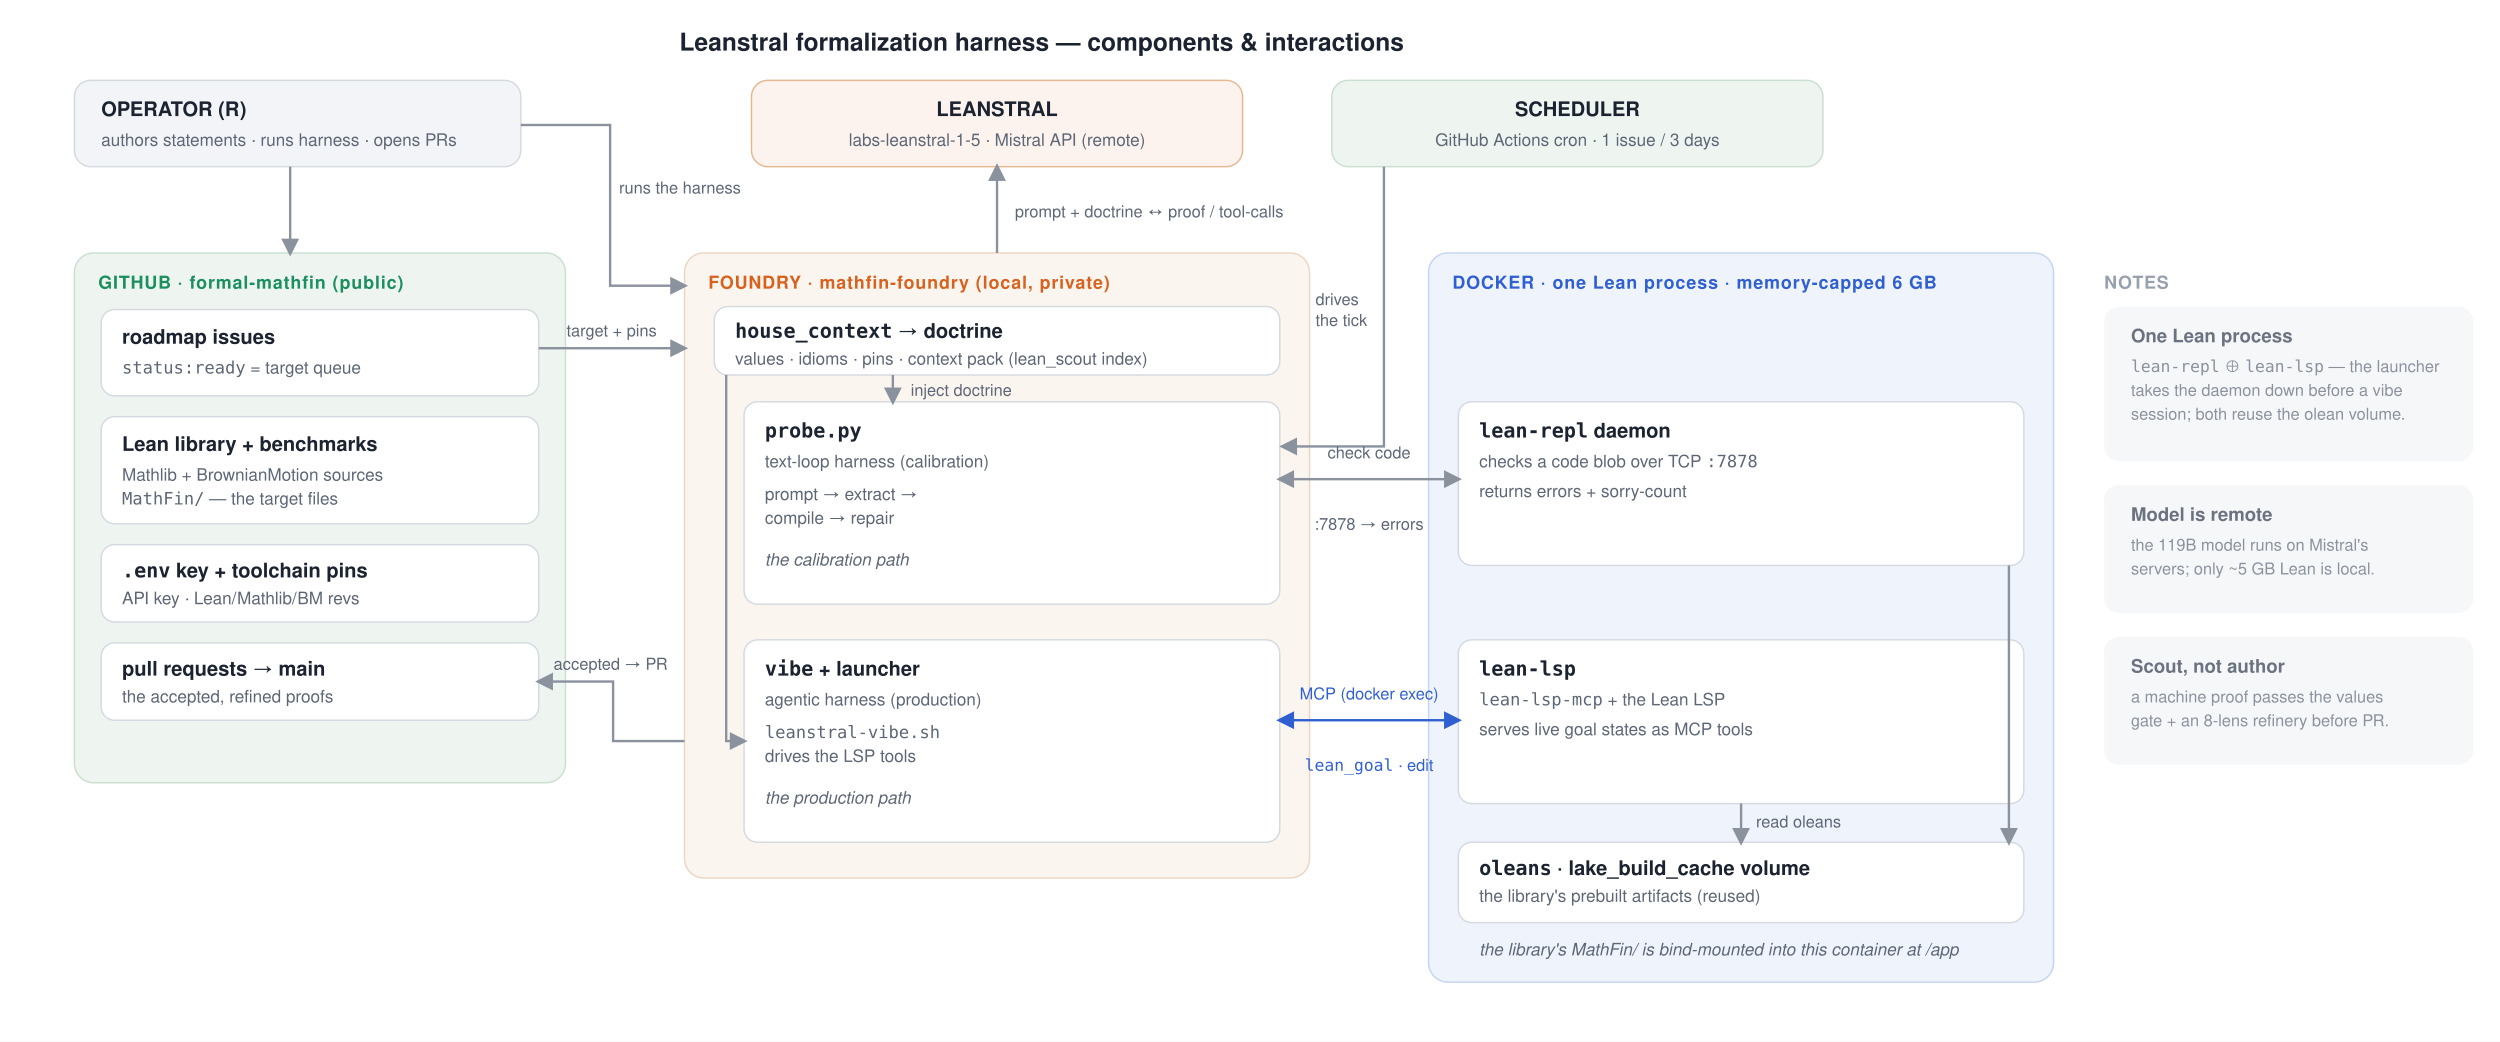
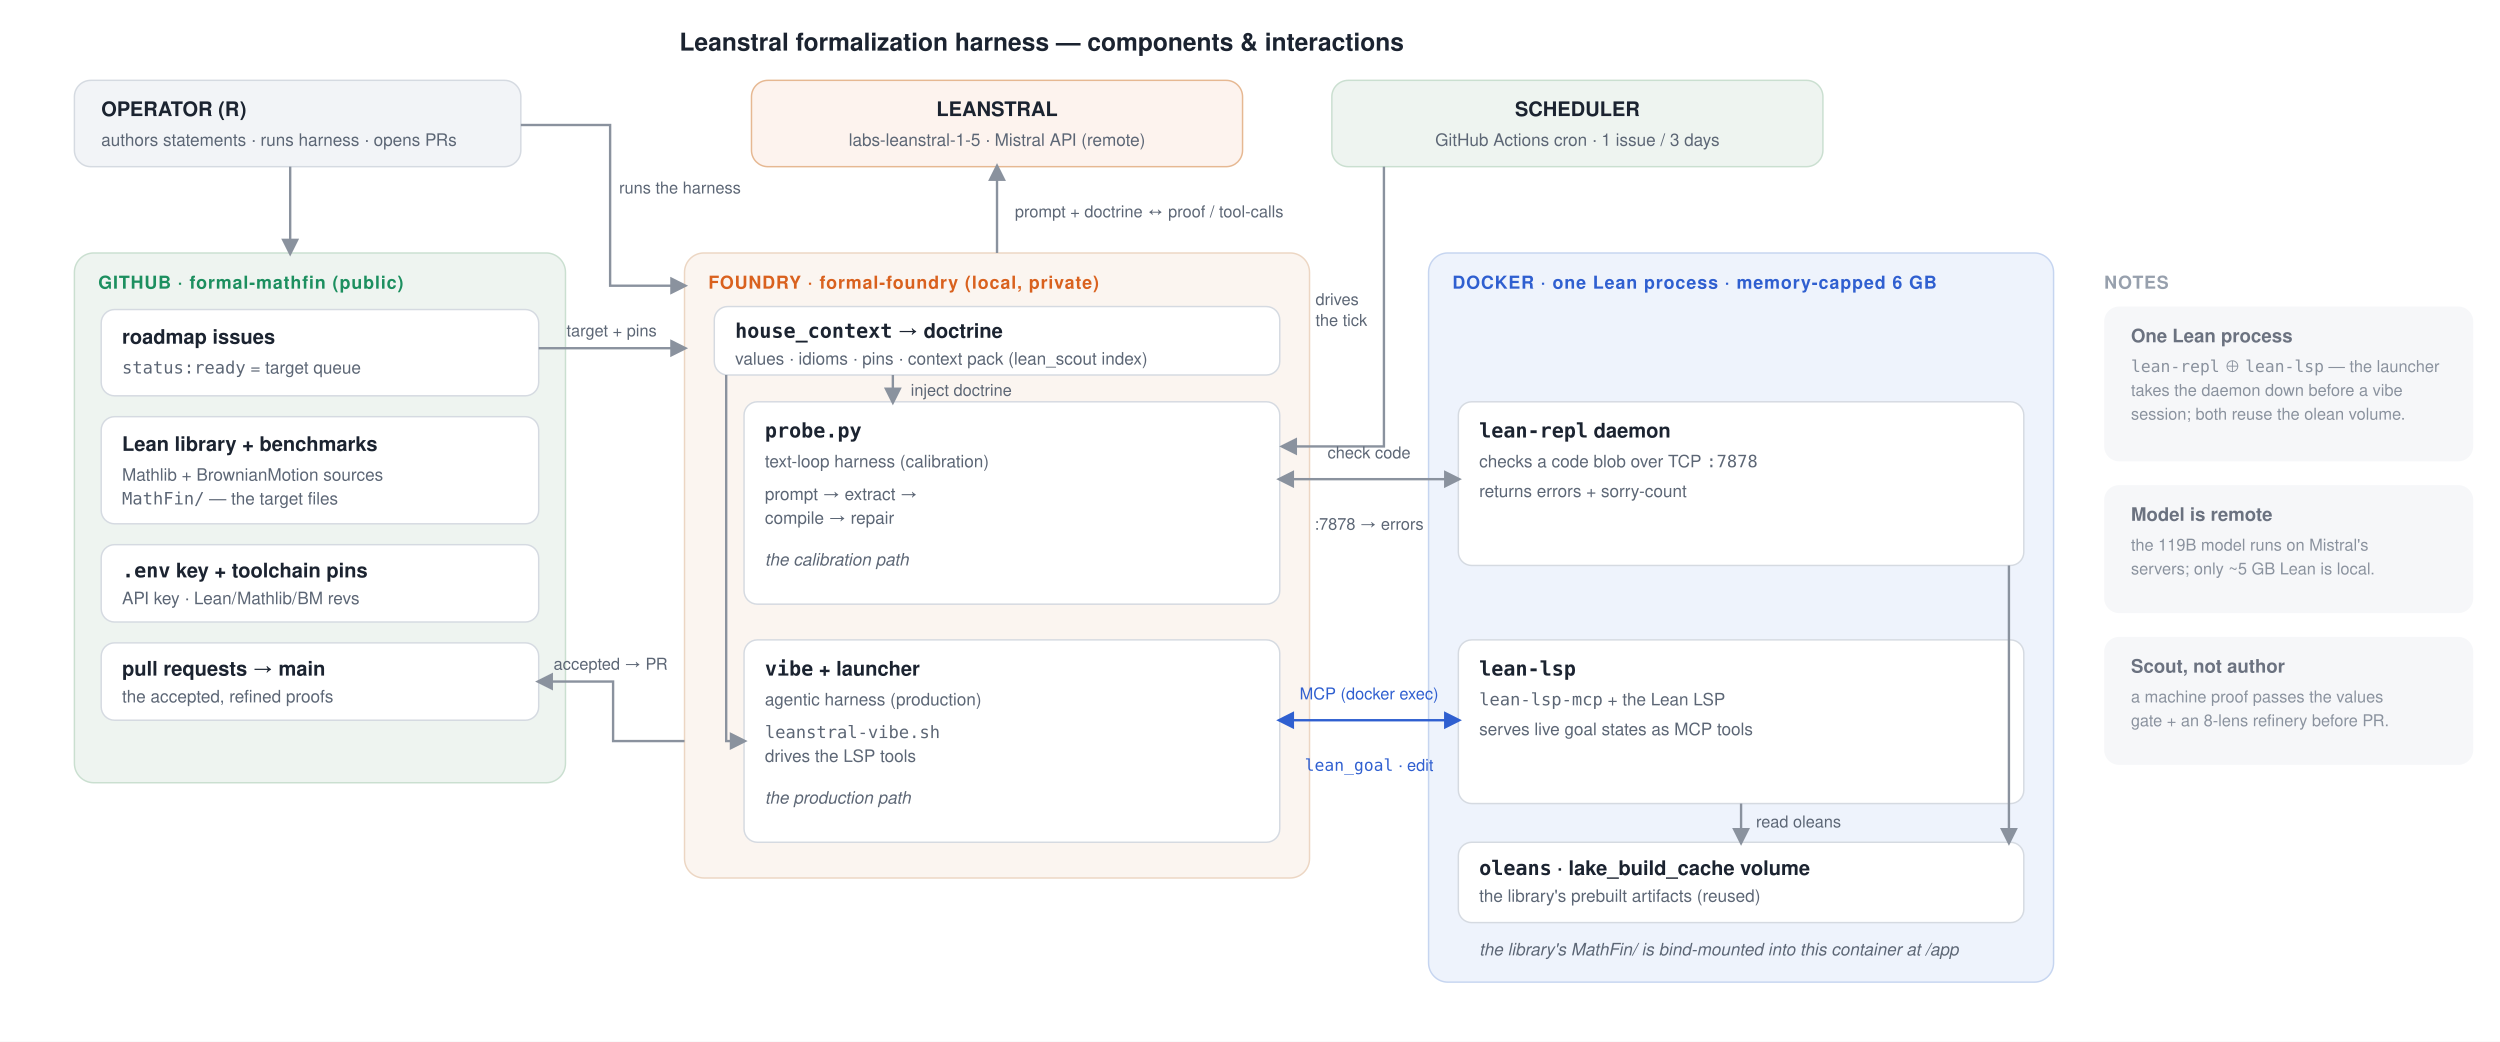
<svg xmlns="http://www.w3.org/2000/svg" width="1680" height="700" viewBox="0 0 1680 700" font-family="'Helvetica Neue',Helvetica,Arial,sans-serif">
  <defs>
    <marker id="a" viewBox="0 0 10 10" refX="8" refY="5" markerWidth="7.5" markerHeight="7.5" orient="auto-start-reverse">
      <path d="M0 0L10 5L0 10z" fill="#8a929e" />
    </marker>
    <marker id="ab" viewBox="0 0 10 10" refX="8" refY="5" markerWidth="7.5" markerHeight="7.5" orient="auto-start-reverse">
      <path d="M0 0L10 5L0 10z" fill="#2f5fd0" />
    </marker>
    <style>
      .clab{font-size:12px;font-weight:700;letter-spacing:.05em;}
      .nt{font-size:13.5px;font-weight:700;fill:#1b2330;}
      .nd{font-size:11.5px;fill:#5c6675;}
      .mono{font-family:'SF Mono',Menlo,Consolas,monospace;}
      .el{font-size:11px;fill:#5c6675;}
      .elk{font-size:11px;fill:#2f5fd0;}
      .edge{fill:none;stroke:#8a929e;stroke-width:1.6;}
      .edb{fill:none;stroke:#2f5fd0;stroke-width:1.6;}
      .note-t{font-size:12.5px;font-weight:700;fill:#6b7280;}
      .note-d{font-size:11px;fill:#8a929e;}
    </style>
  </defs>
  <rect width="1680" height="700" fill="#ffffff" />
  <text x="700" y="34" text-anchor="middle" font-size="16.5" font-weight="700" fill="#1b2330">Leanstral formalization harness — components &amp; interactions</text>
  <rect x="50" y="54" width="300" height="58" rx="11" fill="#f2f4f7" stroke="#d5dae1" />
  <text x="68" y="78" class="nt">OPERATOR (R)</text>
  <text x="68" y="98" class="nd">authors statements · runs harness · opens PRs</text>
  <rect x="505" y="54" width="330" height="58" rx="11" fill="#fdf3ee" stroke="#e6b892" />
  <text x="670" y="78" text-anchor="middle" class="nt" fill="#d9611e">LEANSTRAL</text>
  <text x="670" y="98" text-anchor="middle" class="nd">labs-leanstral-1-5  ·  Mistral API (remote)</text>
  <rect x="895" y="54" width="330" height="58" rx="11" fill="#eef4f0" stroke="#cadfd0" />
  <text x="1060" y="78" text-anchor="middle" class="nt" fill="#1c8f5f">SCHEDULER</text>
  <text x="1060" y="98" text-anchor="middle" class="nd">GitHub Actions cron  ·  1 issue / 3 days</text>
  <rect x="50" y="170" width="330" height="356" rx="13" fill="#eef4f0" stroke="#cadfd0" />
  <text x="66" y="194" class="clab" fill="#1c8f5f">GITHUB · formal-mathfin (public)</text>
  <rect x="68" y="208" width="294" height="58" rx="9" fill="#ffffff" stroke="#d5dae1" />
  <text x="82" y="231" class="nt">roadmap issues</text>
  <text x="82" y="251" class="nd">
    <tspan class="mono">status:ready</tspan> = target queue</text>
  <rect x="68" y="280" width="294" height="72" rx="9" fill="#ffffff" stroke="#d5dae1" />
  <text x="82" y="303" class="nt">Lean library + benchmarks</text>
  <text x="82" y="323" class="nd">Mathlib + BrownianMotion sources</text>
  <text x="82" y="339" class="nd">
    <tspan class="mono">MathFin/</tspan> — the target files</text>
  <rect x="68" y="366" width="294" height="52" rx="9" fill="#ffffff" stroke="#d5dae1" />
  <text x="82" y="388" class="nt">
    <tspan class="mono">.env</tspan> key + toolchain pins</text>
  <text x="82" y="406" class="nd">API key · Lean/Mathlib/BM revs</text>
  <rect x="68" y="432" width="294" height="52" rx="9" fill="#ffffff" stroke="#d5dae1" />
  <text x="82" y="454" class="nt">pull requests → main</text>
  <text x="82" y="472" class="nd">the accepted, refined proofs</text>
  <rect x="460" y="170" width="420" height="420" rx="13" fill="#fbf5f0" stroke="#ecd6c3" />
-   <text x="476" y="194" class="clab" fill="#d9611e">FOUNDRY · mathfin-foundry (local, private)</text>
+   <text x="476" y="194" class="clab" fill="#d9611e">FOUNDRY · formal-foundry (local, private)</text>
  <rect x="480" y="206" width="380" height="46" rx="9" fill="#ffffff" stroke="#d5dae1" />
  <text x="494" y="227" class="nt">
    <tspan class="mono">house_context</tspan> → doctrine</text>
  <text x="494" y="245" class="nd">values · idioms · pins · context pack (lean_scout index)</text>
  <rect x="500" y="270" width="360" height="136" rx="9" fill="#ffffff" stroke="#d5dae1" />
  <text x="514" y="294" class="nt">
    <tspan class="mono">probe.py</tspan>
  </text>
  <text x="514" y="314" class="nd">text-loop harness (calibration)</text>
  <text x="514" y="336" class="nd">prompt → extract →</text>
  <text x="514" y="352" class="nd">compile → repair</text>
  <text x="514" y="380" class="nd" font-style="italic">the calibration path</text>
  <rect x="500" y="430" width="360" height="136" rx="9" fill="#ffffff" stroke="#d5dae1" />
  <text x="514" y="454" class="nt">
    <tspan class="mono">vibe</tspan> + launcher</text>
  <text x="514" y="474" class="nd">agentic harness (production)</text>
  <text x="514" y="496" class="nd">
    <tspan class="mono">leanstral-vibe.sh</tspan>
  </text>
  <text x="514" y="512" class="nd">drives the LSP tools</text>
  <text x="514" y="540" class="nd" font-style="italic">the production path</text>
  <rect x="960" y="170" width="420" height="490" rx="13" fill="#eef3fc" stroke="#c6d5f0" />
  <text x="976" y="194" class="clab" fill="#2f5fd0">DOCKER · one Lean process · memory-capped 6 GB</text>
  <rect x="980" y="270" width="380" height="110" rx="9" fill="#ffffff" stroke="#d5dae1" />
  <text x="994" y="294" class="nt">
    <tspan class="mono">lean-repl</tspan> daemon</text>
  <text x="994" y="314" class="nd">checks a code blob over TCP <tspan class="mono">:7878</tspan>
  </text>
  <text x="994" y="334" class="nd">returns errors + sorry-count</text>
  <rect x="980" y="430" width="380" height="110" rx="9" fill="#ffffff" stroke="#d5dae1" />
  <text x="994" y="454" class="nt">
    <tspan class="mono">lean-lsp</tspan>
  </text>
  <text x="994" y="474" class="nd">
    <tspan class="mono">lean-lsp-mcp</tspan> + the Lean LSP</text>
  <text x="994" y="494" class="nd">serves live goal states as MCP tools</text>
  <rect x="980" y="566" width="380" height="54" rx="9" fill="#ffffff" stroke="#d5dae1" />
  <text x="994" y="588" class="nt">
    <tspan class="mono">oleans</tspan> · lake_build_cache volume</text>
  <text x="994" y="606" class="nd">the library's prebuilt artifacts (reused)</text>
  <text x="994" y="642" class="nd" font-style="italic">the library's MathFin/ is bind-mounted into this container at /app</text>
  <text x="1414" y="194" class="clab" fill="#97a0ad">NOTES</text>
  <rect x="1414" y="206" width="248" height="104" rx="10" fill="#f6f7f9" />
  <text x="1432" y="230" class="note-t">One Lean process</text>
  <text x="1432" y="250" class="note-d">
    <tspan class="mono">lean-repl</tspan> ⊕ <tspan class="mono">lean-lsp</tspan> — the launcher</text>
  <text x="1432" y="266" class="note-d">takes the daemon down before a vibe</text>
  <text x="1432" y="282" class="note-d">session; both reuse the olean volume.</text>
  <rect x="1414" y="326" width="248" height="86" rx="10" fill="#f6f7f9" />
  <text x="1432" y="350" class="note-t">Model is remote</text>
  <text x="1432" y="370" class="note-d">the 119B model runs on Mistral's</text>
  <text x="1432" y="386" class="note-d">servers; only ~5 GB Lean is local.</text>
  <rect x="1414" y="428" width="248" height="86" rx="10" fill="#f6f7f9" />
  <text x="1432" y="452" class="note-t">Scout, not author</text>
  <text x="1432" y="472" class="note-d">a machine proof passes the values</text>
  <text x="1432" y="488" class="note-d">gate + an 8-lens refinery before PR.</text>
  <line x1="195" y1="112" x2="195" y2="170" class="edge" marker-end="url(#a)" />
  <polyline points="350,84 410,84 410,192 460,192" class="edge" marker-end="url(#a)" />
  <text x="416" y="130" class="el">runs the harness</text>
  <line x1="670" y1="170" x2="670" y2="112" class="edge" marker-end="url(#a)" />
  <text x="682" y="146" class="el">prompt + doctrine  ↔  proof / tool-calls</text>
  <polyline points="930,112 930,300 862,300" class="edge" marker-end="url(#a)" />
  <text x="884" y="205" class="el">drives</text>
  <text x="884" y="219" class="el">the tick</text>
  <line x1="362" y1="234" x2="460" y2="234" class="edge" marker-end="url(#a)" />
  <text x="411" y="226" text-anchor="middle" class="el">target + pins</text>
  <line x1="600" y1="252" x2="600" y2="270" class="edge" marker-end="url(#a)" />
  <polyline points="488,252 488,498 500,498" class="edge" marker-end="url(#a)" />
  <text x="612" y="266" class="el">inject doctrine</text>
  <line x1="860" y1="322" x2="980" y2="322" class="edge" marker-start="url(#a)" marker-end="url(#a)" />
  <text x="920" y="308" text-anchor="middle" class="el">check code</text>
  <text x="920" y="356" text-anchor="middle" class="el">:7878 → errors</text>
  <line x1="860" y1="484" x2="980" y2="484" class="edb" marker-start="url(#ab)" marker-end="url(#ab)" />
  <text x="920" y="470" text-anchor="middle" class="elk">MCP (docker exec)</text>
  <text x="920" y="518" text-anchor="middle" class="elk">
    <tspan class="mono">lean_goal</tspan> · edit</text>
  <polyline points="1350,380 1350,566" class="edge" marker-end="url(#a)" />
  <line x1="1170" y1="540" x2="1170" y2="566" class="edge" marker-end="url(#a)" />
  <text x="1180" y="556" class="el">read oleans</text>
  <polyline points="460,498 412,498 412,458 362,458" class="edge" marker-end="url(#a)" />
  <text x="372" y="450" class="el">accepted → PR</text>
</svg>
